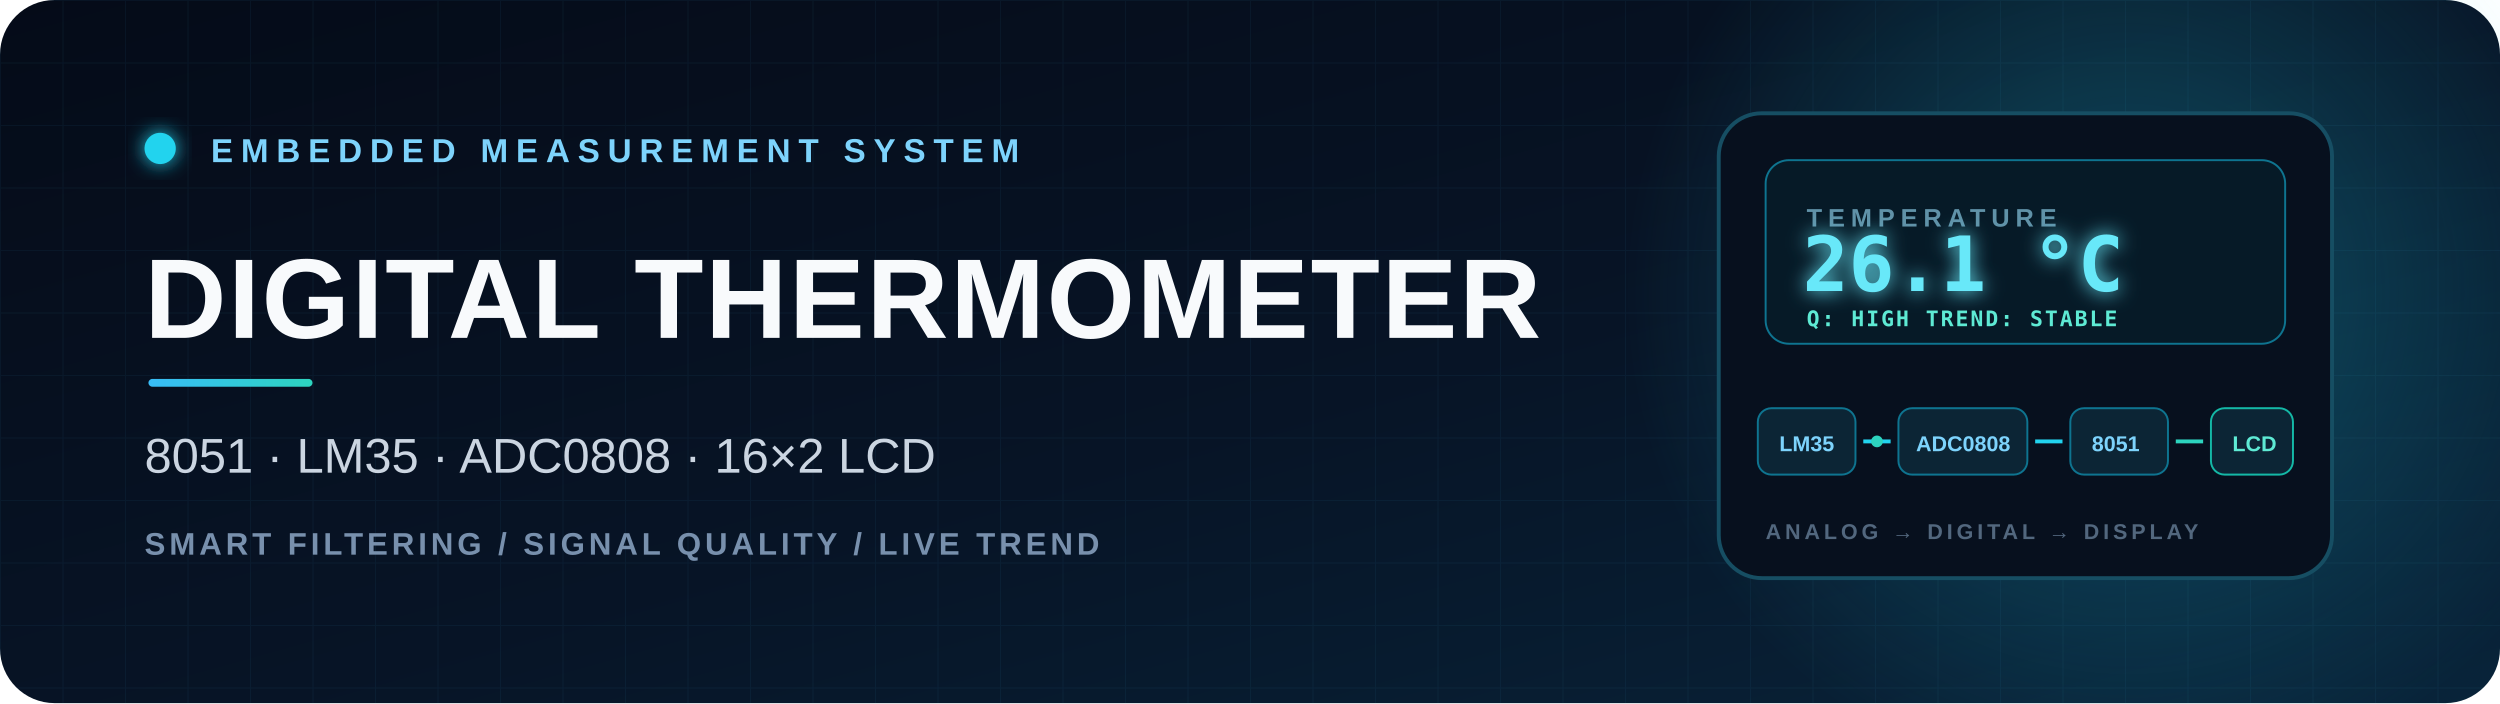
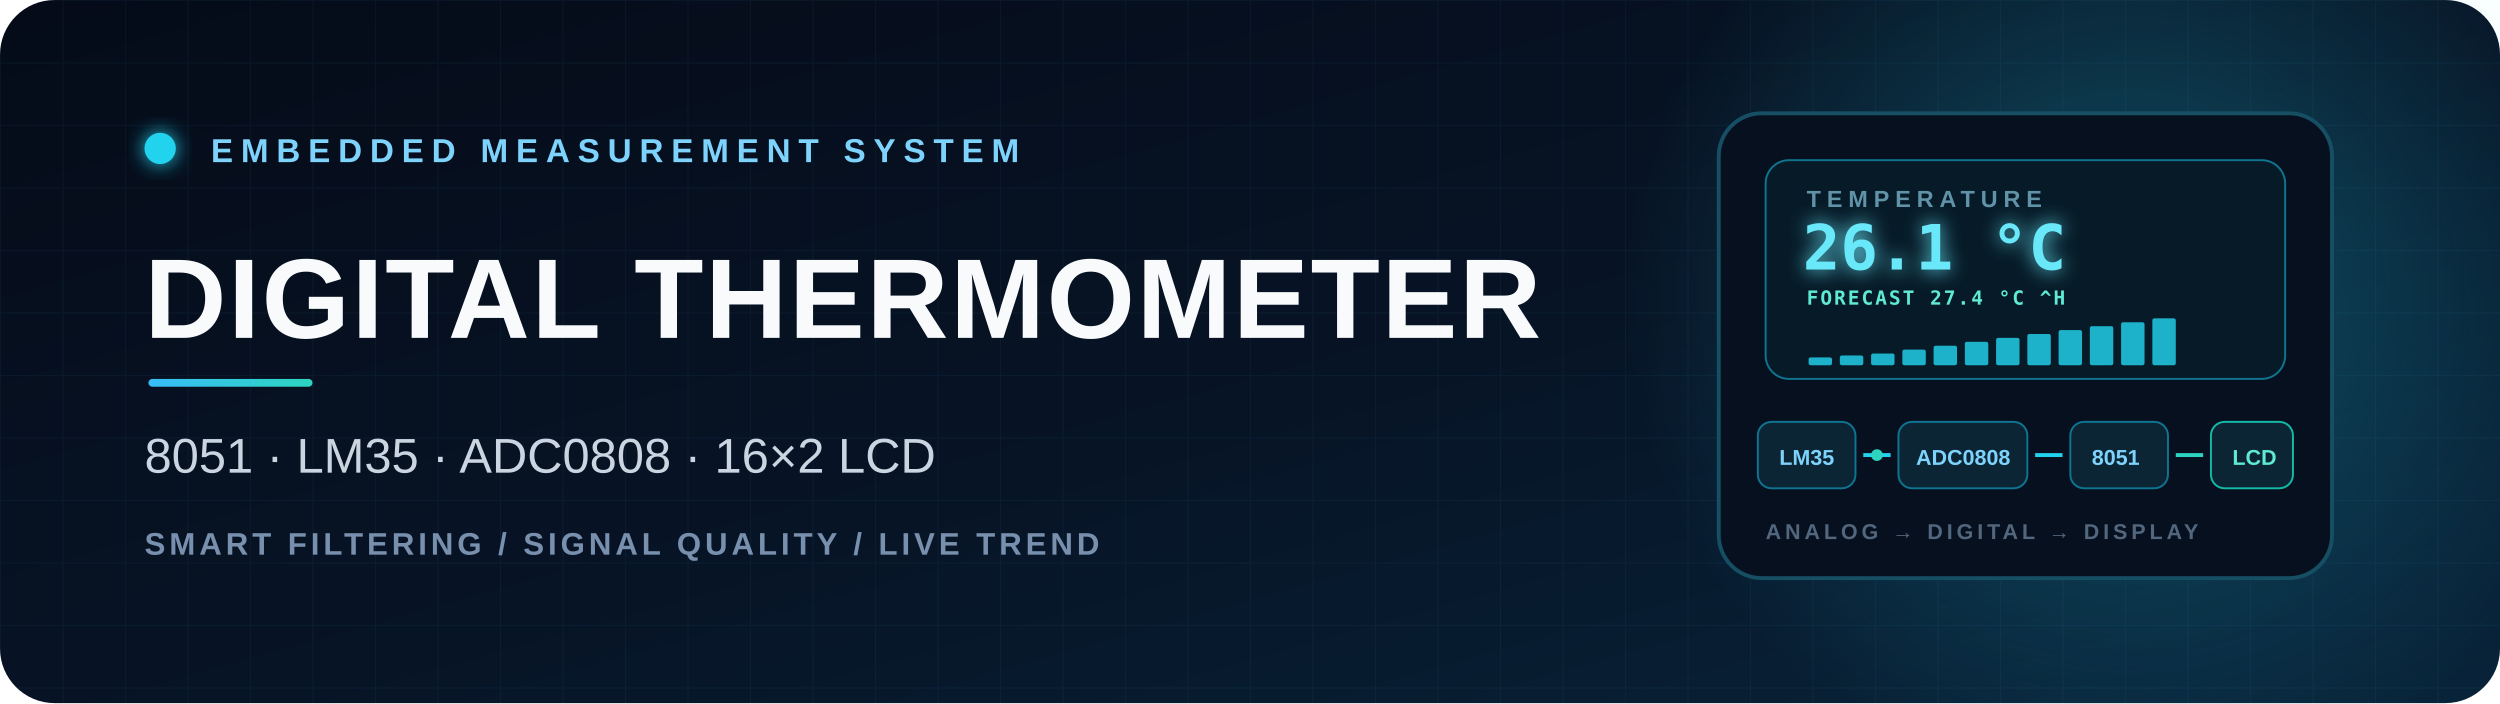
<svg xmlns="http://www.w3.org/2000/svg" width="1280" height="360" viewBox="0 0 1280 360" role="img" aria-labelledby="title desc">
  <defs>
    <linearGradient id="bg" x1="0" y1="0" x2="1" y2="1">
      <stop offset="0" stop-color="#050b18" />
      <stop offset="0.55" stop-color="#071426" />
      <stop offset="1" stop-color="#08243a" />
    </linearGradient>
    <linearGradient id="accent" x1="0" y1="0" x2="1" y2="0">
      <stop offset="0" stop-color="#38bdf8" />
      <stop offset="1" stop-color="#2dd4bf" />
    </linearGradient>
    <radialGradient id="glow">
      <stop offset="0" stop-color="#22d3ee" stop-opacity="0.3" />
      <stop offset="1" stop-color="#22d3ee" stop-opacity="0" />
    </radialGradient>
    <pattern id="grid" width="32" height="32" patternUnits="userSpaceOnUse">
      <path d="M32 0H0V32" fill="none" stroke="#38bdf8" stroke-opacity="0.055" />
    </pattern>
    <filter id="softGlow" x="-50%" y="-50%" width="200%" height="200%">
      <feGaussianBlur stdDeviation="5" result="blur" />
      <feMerge>
        <feMergeNode in="blur" />
        <feMergeNode in="SourceGraphic" />
      </feMerge>
    </filter>
  </defs>
  <rect width="1280" height="360" rx="28" fill="url(#bg)" />
  <rect width="1280" height="360" rx="28" fill="url(#grid)" />
  <circle cx="1090" cy="150" r="260" fill="url(#glow)" />
  <path d="M0 358H1280" stroke="url(#accent)" stroke-width="4" />
  <g transform="translate(74 68)">
    <circle cx="8" cy="8" r="8" fill="#22d3ee" filter="url(#softGlow)">
      <animate attributeName="opacity" values="1;.35;1" dur="2.4s" repeatCount="indefinite" />
    </circle>
    <text x="34" y="15" fill="#7dd3fc" font-family="Arial, Helvetica, sans-serif" font-size="17" font-weight="700" letter-spacing="4">EMBEDDED MEASUREMENT SYSTEM</text>
    <text x="0" y="105" fill="#f8fafc" font-family="Arial, Helvetica, sans-serif" font-size="58" font-weight="800" letter-spacing="1">DIGITAL THERMOMETER</text>
    <rect x="2" y="126" width="84" height="4" rx="2" fill="url(#accent)" />
    <text x="0" y="174" fill="#cbd5e1" font-family="Arial, Helvetica, sans-serif" font-size="25">8051 · LM35 · ADC0808 · 16×2 LCD</text>
    <text x="0" y="216" fill="#7890ad" font-family="Arial, Helvetica, sans-serif" font-size="16" font-weight="600" letter-spacing="2">SMART FILTERING  /  SIGNAL QUALITY  /  LIVE TREND</text>
  </g>
  <g transform="translate(880 58)">
    <rect x="0" y="0" width="314" height="238" rx="22" fill="#07101e" stroke="#164e63" stroke-width="2" />
-     <rect x="24" y="24" width="266" height="94" rx="12" fill="#061a27" stroke="#0e7490" />
-     <text x="45" y="58" fill="#6092a8" font-family="Arial, Helvetica, sans-serif" font-size="13" font-weight="700" letter-spacing="3">TEMPERATURE</text>
-     <text x="43" y="91" fill="#67e8f9" font-family="ui-monospace, SFMono-Regular, Menlo, monospace" font-size="39" font-weight="700" filter="url(#softGlow)">26.1 °C</text>
-     <text x="45" y="109" fill="#5eead4" font-family="ui-monospace, SFMono-Regular, Menlo, monospace" font-size="11" font-weight="700" letter-spacing="1">Q: HIGH   TREND: STABLE</text>
-     <g transform="translate(20 151)" font-family="Arial, Helvetica, sans-serif" font-size="11" font-weight="700">
+     <rect x="24" y="24" width="266" height="112" rx="12" fill="#061a27" stroke="#0e7490" />
+     <text x="45" y="48" fill="#6092a8" font-family="Arial, Helvetica, sans-serif" font-size="12" font-weight="700" letter-spacing="3">TEMPERATURE</text>
+     <text x="43" y="80" fill="#67e8f9" font-family="ui-monospace, SFMono-Regular, Menlo, monospace" font-size="32" font-weight="700" filter="url(#softGlow)">26.1 °C</text>
+     <text x="45" y="98" fill="#5eead4" font-family="ui-monospace, SFMono-Regular, Menlo, monospace" font-size="10" font-weight="700" letter-spacing="1">FORECAST 27.4 °C  ^H</text>
+     <g fill="#22d3ee" opacity="0.82">
+       <rect x="46" y="125" width="12" height="4" rx="1" />
+       <rect x="62" y="124" width="12" height="5" rx="1" />
+       <rect x="78" y="123" width="12" height="6" rx="1" />
+       <rect x="94" y="121" width="12" height="8" rx="1" />
+       <rect x="110" y="119" width="12" height="10" rx="1" />
+       <rect x="126" y="117" width="12" height="12" rx="1" />
+       <rect x="142" y="115" width="12" height="14" rx="1" />
+       <rect x="158" y="113" width="12" height="16" rx="1" />
+       <rect x="174" y="111" width="12" height="18" rx="1" />
+       <rect x="190" y="109" width="12" height="20" rx="1" />
+       <rect x="206" y="107" width="12" height="22" rx="1" />
+       <rect x="222" y="105" width="12" height="24" rx="1" />
+     </g>
+     <g transform="translate(20 158)" font-family="Arial, Helvetica, sans-serif" font-size="11" font-weight="700">
      <rect width="50" height="34" rx="7" fill="#0c2535" stroke="#0e7490" />
      <text x="11" y="22" fill="#7dd3fc">LM35</text>
      <path d="M54 17H68" stroke="#22d3ee" stroke-width="2" />
      <circle cx="61" cy="17" r="3" fill="#2dd4bf">
        <animate attributeName="cx" values="56;66;56" dur="1.8s" repeatCount="indefinite" />
      </circle>
      <rect x="72" width="66" height="34" rx="7" fill="#0c2535" stroke="#0e7490" />
      <text x="81" y="22" fill="#7dd3fc">ADC0808</text>
      <path d="M142 17H156" stroke="#22d3ee" stroke-width="2" />
      <rect x="160" width="50" height="34" rx="7" fill="#0c2535" stroke="#0e7490" />
      <text x="171" y="22" fill="#7dd3fc">8051</text>
      <path d="M214 17H228" stroke="#2dd4bf" stroke-width="2" />
      <rect x="232" width="42" height="34" rx="7" fill="#0c2535" stroke="#14b8a6" />
      <text x="243" y="22" fill="#5eead4">LCD</text>
    </g>
    <text x="24" y="218" fill="#52677e" font-family="Arial, Helvetica, sans-serif" font-size="11" font-weight="700" letter-spacing="2">ANALOG  →  DIGITAL  →  DISPLAY</text>
  </g>
</svg>
